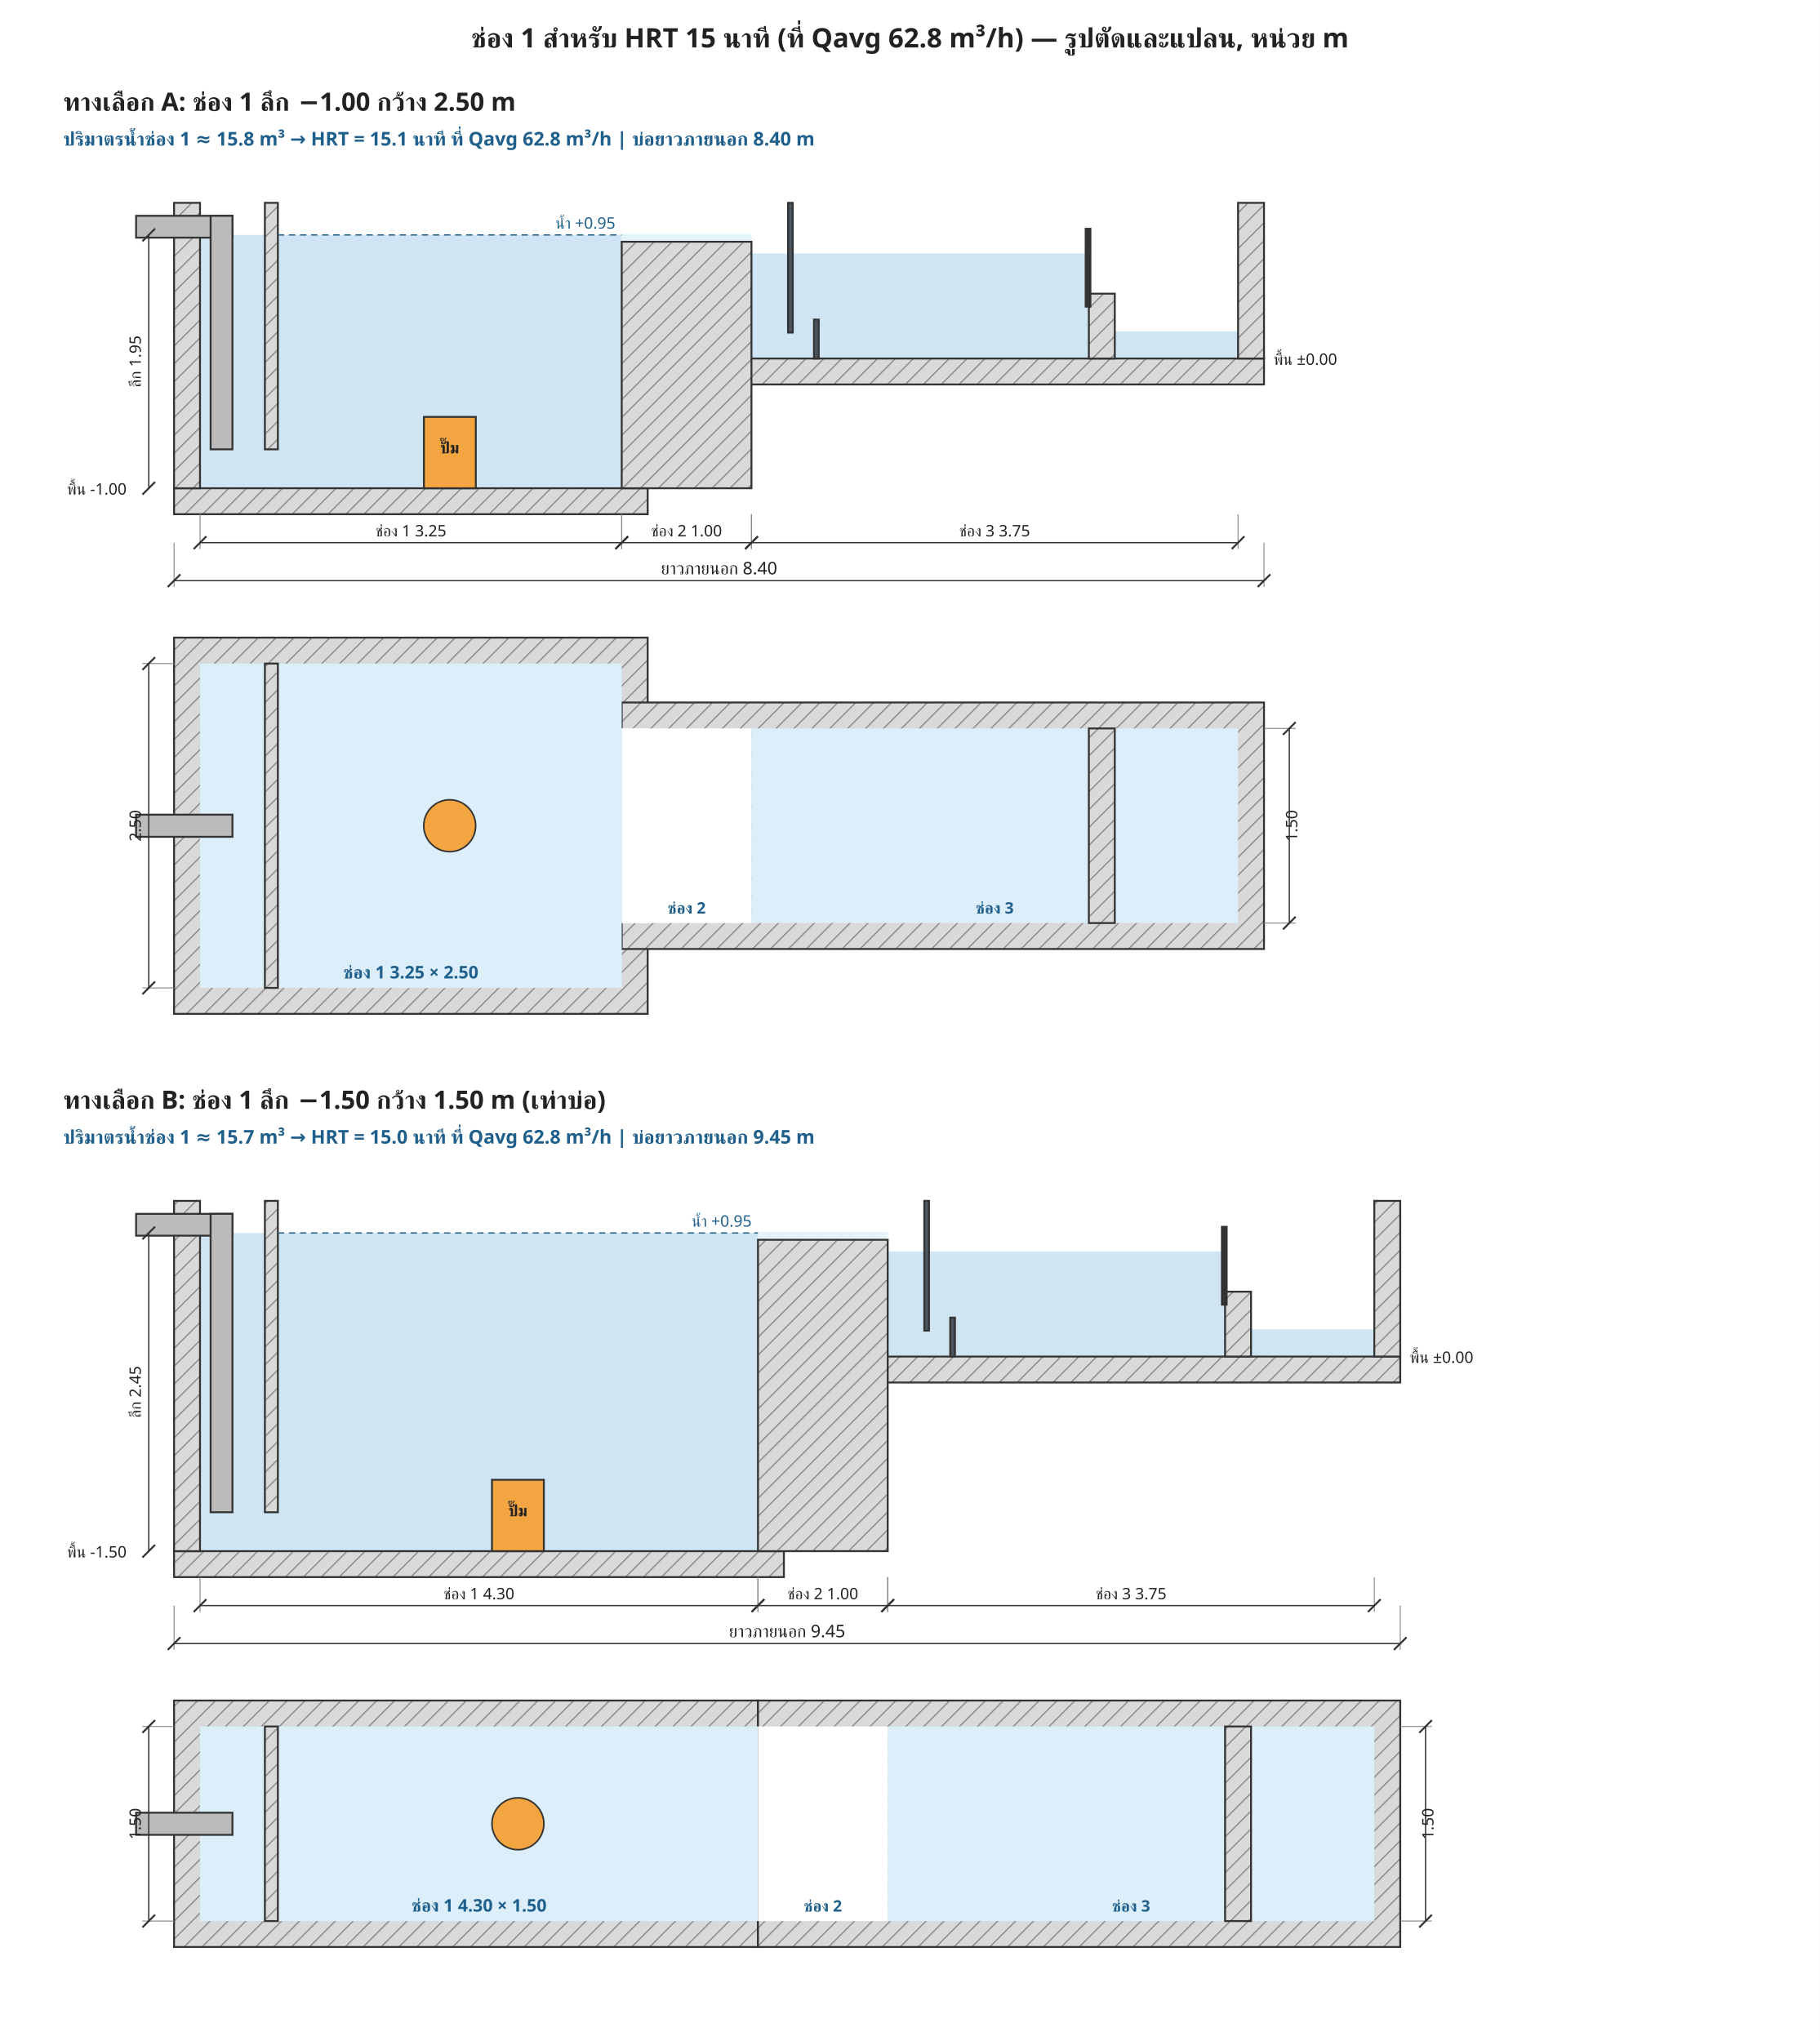
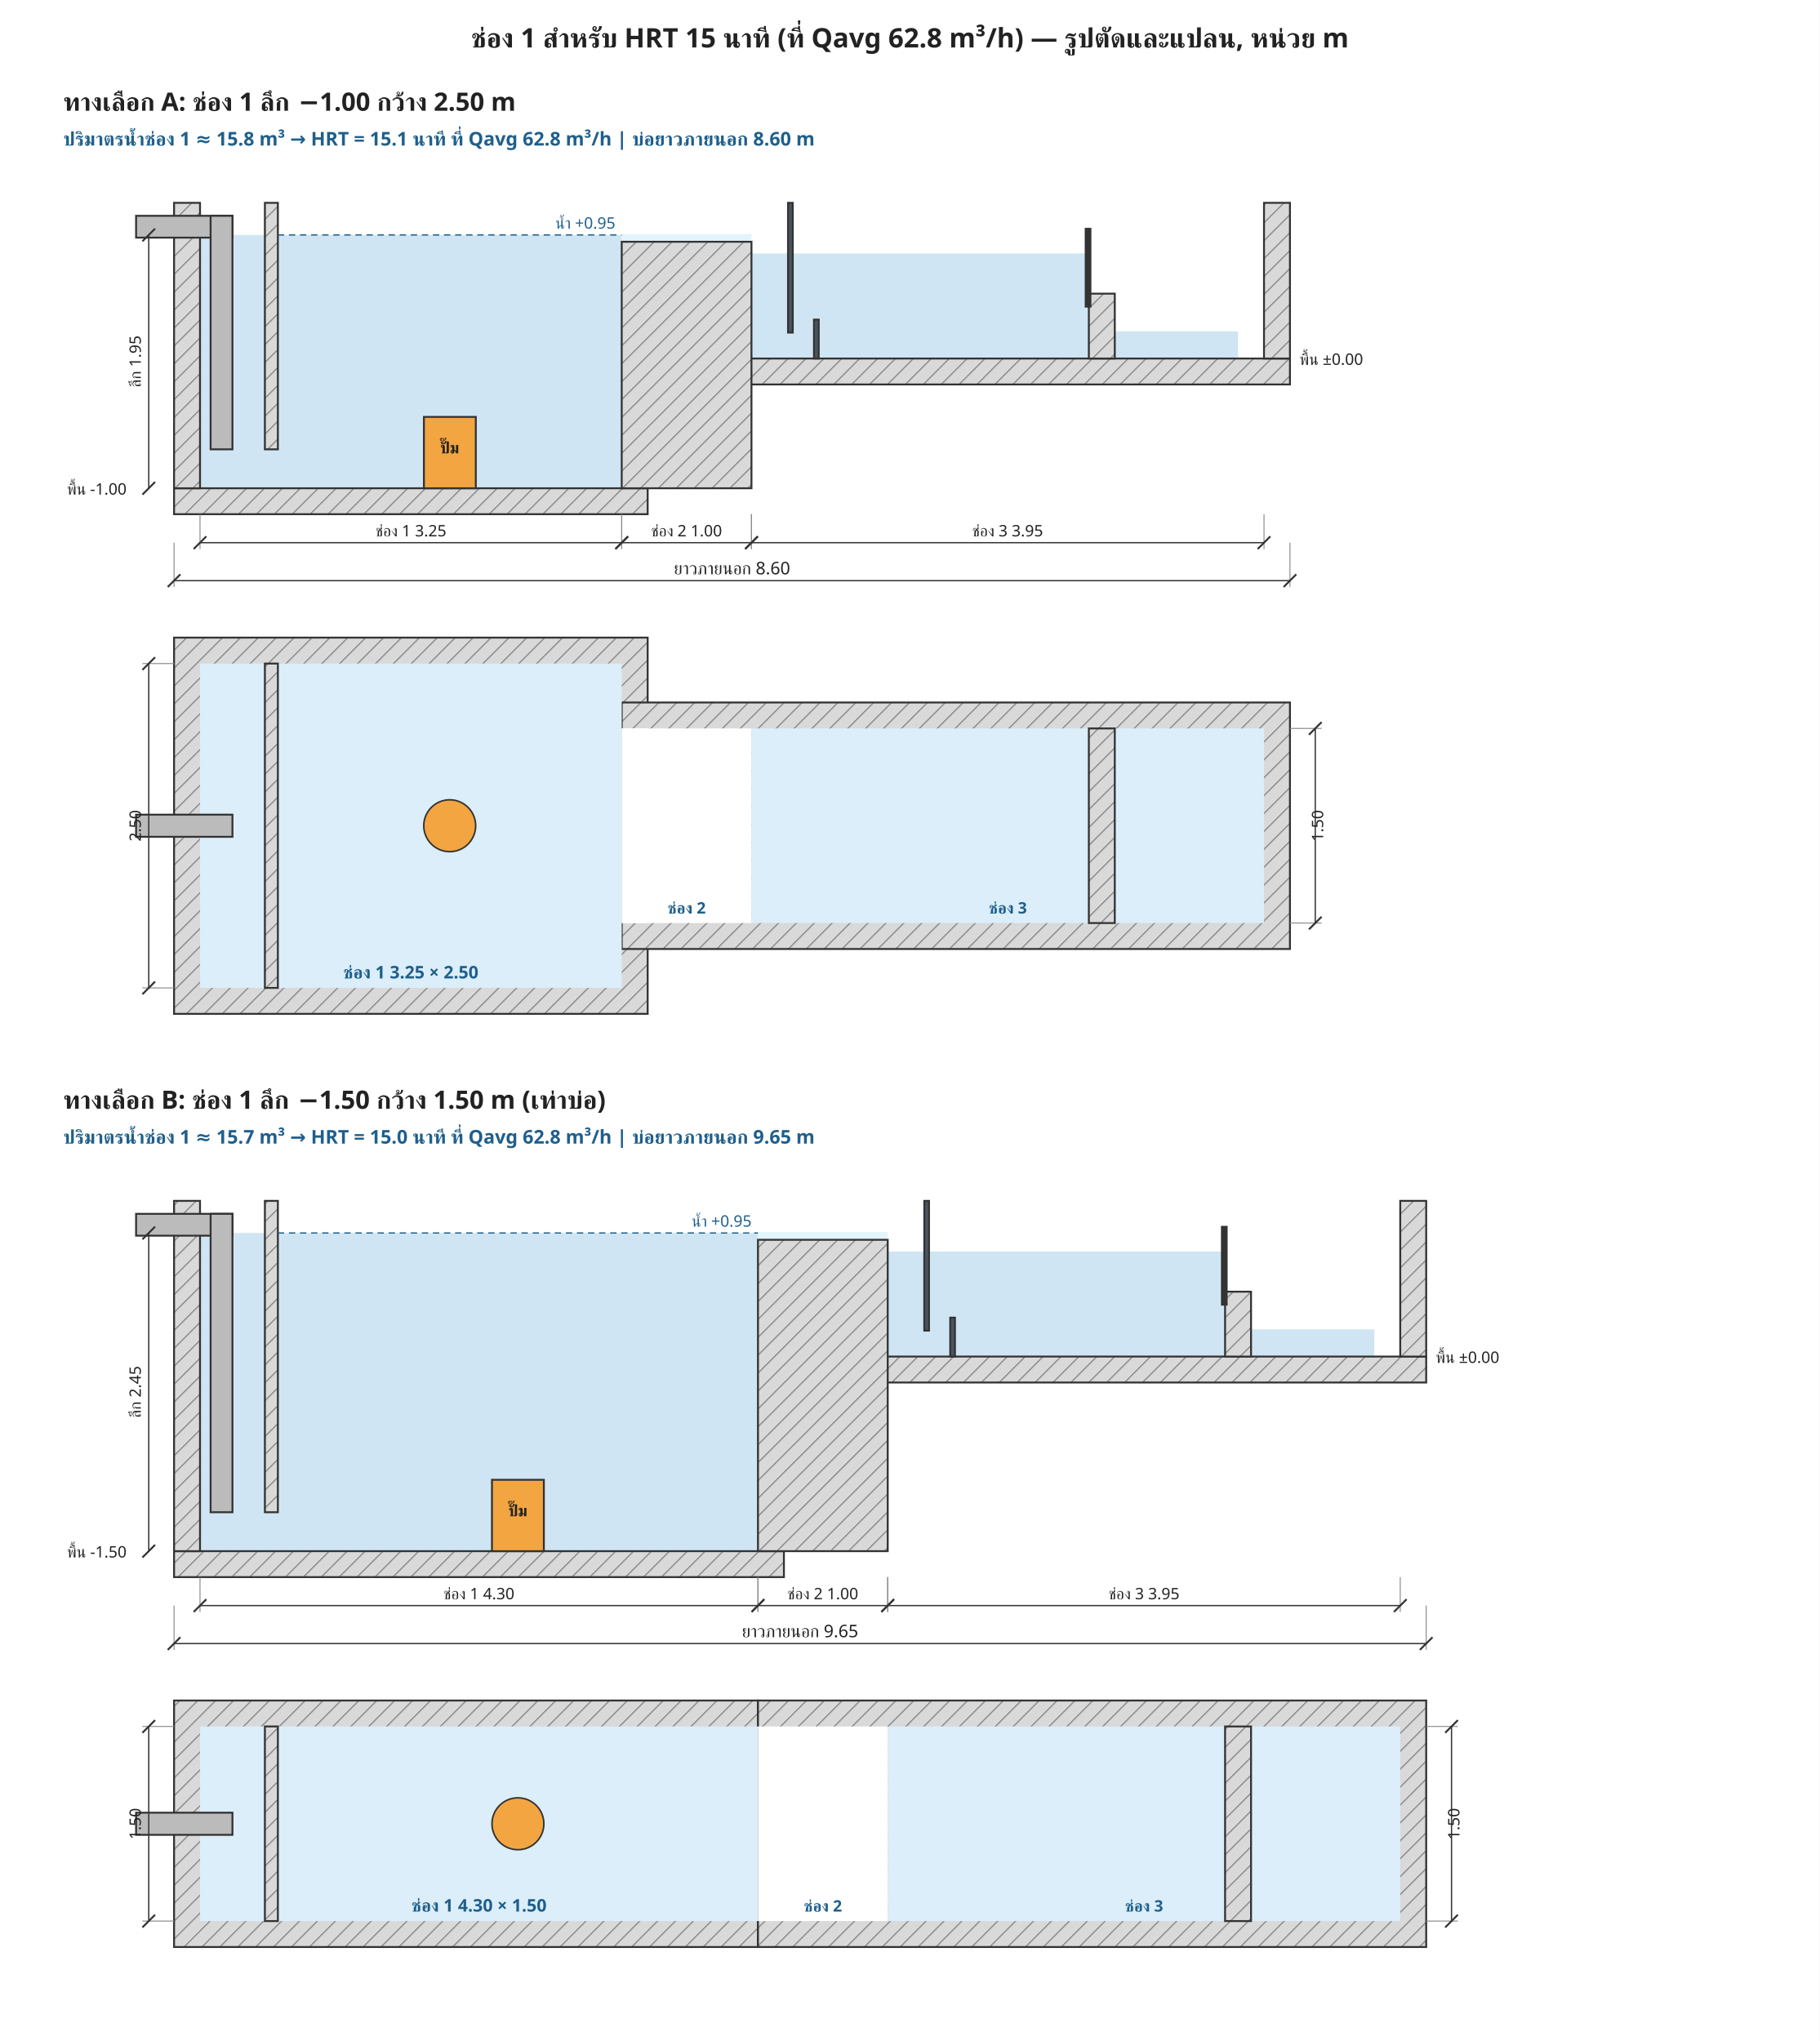
<svg xmlns="http://www.w3.org/2000/svg" viewBox="0 0 1150 1290" width="1150" height="1290" font-family="Sarabun, Tahoma, sans-serif">
  <defs>
    <pattern id="rc" width="8" height="8" patternUnits="userSpaceOnUse" patternTransform="rotate(45)">
      <rect width="8" height="8" fill="#d9d9d9" />
      <line x1="0" y1="0" x2="0" y2="8" stroke="#888" stroke-width="1.5" />
    </pattern>
    <marker id="a" viewBox="0 0 10 10" refX="5" refY="5" markerWidth="6" markerHeight="6" orient="auto-start-reverse">
      <path d="M0,0 L10,5 L0,10 z" fill="#333" />
    </marker>
  </defs>
  <rect width="1150" height="1290" fill="white" />
  <text x="575.0" y="30.0" font-size="17" text-anchor="middle" fill="#222" font-weight="bold">ช่อง 1 สำหรับ HRT 15 นาที (ที่ Qavg 62.8 m³/h) — รูปตัดและแปลน, หน่วย m</text>
  <text x="40.0" y="70.0" font-size="16" text-anchor="start" fill="#222" font-weight="bold">ทางเลือก A: ช่อง 1 ลึก −1.00 กว้าง 2.50 m</text>
-   <text x="40.0" y="92.0" font-size="12" text-anchor="start" fill="#1f5f8b" font-weight="bold">ปริมาตรน้ำช่อง 1 ≈ 15.8 m³  →  HRT = 15.1 นาที ที่ Qavg 62.8 m³/h  |  บ่อยาวภายนอก 8.40 m</text>
+   <text x="40.0" y="92.0" font-size="12" text-anchor="start" fill="#1f5f8b" font-weight="bold">ปริมาตรน้ำช่อง 1 ≈ 15.8 m³  →  HRT = 15.1 นาที ที่ Qavg 62.8 m³/h  |  บ่อยาวภายนอก 8.60 m</text>
  <rect x="126.4" y="148.5" width="266.5" height="160.1" fill="#cfe5f3" stroke="none" stroke-width="1.2" />
  <rect x="392.9" y="147.9" width="82.0" height="4.9" fill="#e3f4fb" stroke="none" stroke-width="1.2" />
  <rect x="474.9" y="160.2" width="213.2" height="66.4" fill="#cfe5f3" stroke="none" stroke-width="1.2" />
  <rect x="704.5" y="209.4" width="77.9" height="17.2" fill="#cfe5f3" stroke="none" stroke-width="1.2" />
  <rect x="110.0" y="308.6" width="299.3" height="16.4" fill="url(#rc)" stroke="#333" stroke-width="1.2" />
-   <rect x="409.3" y="226.6" width="389.5" height="16.4" fill="url(#rc)" stroke="#333" stroke-width="1.2" />
+   <rect x="409.3" y="226.6" width="405.9" height="16.4" fill="url(#rc)" stroke="#333" stroke-width="1.2" />
  <rect x="392.9" y="152.8" width="82.0" height="155.8" fill="url(#rc)" stroke="#333" stroke-width="1.2" />
  <rect x="110.0" y="128.2" width="16.4" height="180.4" fill="url(#rc)" stroke="#333" stroke-width="1.2" />
-   <rect x="782.4" y="128.2" width="16.4" height="98.4" fill="url(#rc)" stroke="#333" stroke-width="1.2" />
+   <rect x="798.8" y="128.2" width="16.4" height="98.4" fill="url(#rc)" stroke="#333" stroke-width="1.2" />
  <rect x="167.4" y="128.2" width="8.2" height="155.8" fill="url(#rc)" stroke="#333" stroke-width="1.2" />
  <rect x="688.1" y="185.6" width="16.4" height="41.0" fill="url(#rc)" stroke="#333" stroke-width="1.2" />
  <rect x="686.1" y="144.6" width="3.0" height="49.2" fill="#333" stroke="#333" stroke-width="1.2" />
  <rect x="498.0" y="128.2" width="3.0" height="82.0" fill="#4a5560" stroke="#333" stroke-width="1.2" />
  <rect x="514.4" y="202.0" width="3.0" height="24.6" fill="#4a5560" stroke="#333" stroke-width="1.2" />
  <rect x="86.0" y="136.4" width="60.9" height="13.8" fill="#bbb" stroke="#333" stroke-width="1.2" />
  <rect x="133.1" y="136.4" width="13.8" height="147.6" fill="#bbb" stroke="#333" stroke-width="1.2" />
  <rect x="267.9" y="263.5" width="32.8" height="45.1" fill="#f2a541" stroke="#333" stroke-width="1.2" />
  <line x1="175.6" y1="148.5" x2="392.9" y2="148.5" stroke="#1f5f8b" stroke-width="0.8" stroke-dasharray="4 3" />
  <text x="388.9" y="144.5" font-size="10" text-anchor="end" fill="#1f5f8b" font-weight="normal">น้ำ +0.95</text>
  <text x="284.2" y="286.5" font-size="10" text-anchor="middle" fill="#222" font-weight="bold">ปั๊ม</text>
  <line x1="94.0" y1="148.5" x2="94.0" y2="308.6" stroke="#333" stroke-width="0.8" />
  <line x1="90.0" y1="152.5" x2="98.0" y2="144.5" stroke="#333" stroke-width="1.2" />
  <line x1="90.0" y1="312.6" x2="98.0" y2="304.6" stroke="#333" stroke-width="1.2" />
  <text x="89.0" y="228.5" font-size="10" text-anchor="middle" fill="#222" transform="rotate(-90 89.0 228.5)">ลึก 1.95</text>
  <text x="80.0" y="312.6" font-size="10" text-anchor="end" fill="#222" font-weight="normal">พื้น -1.00</text>
-   <text x="804.8" y="230.6" font-size="10" text-anchor="start" fill="#222" font-weight="normal">พื้น ±0.00</text>
+   <text x="821.2" y="230.6" font-size="10" text-anchor="start" fill="#222" font-weight="normal">พื้น ±0.00</text>
  <line x1="126.4" y1="325.0" x2="126.4" y2="347.0" stroke="#888" stroke-width="0.6" />
  <line x1="392.9" y1="325.0" x2="392.9" y2="347.0" stroke="#888" stroke-width="0.6" />
  <line x1="126.4" y1="343.0" x2="392.9" y2="343.0" stroke="#333" stroke-width="0.8" />
  <line x1="122.4" y1="347.0" x2="130.4" y2="339.0" stroke="#333" stroke-width="1.2" />
  <line x1="388.9" y1="347.0" x2="396.9" y2="339.0" stroke="#333" stroke-width="1.2" />
  <text x="259.7" y="339.0" font-size="10" text-anchor="middle" fill="#222" font-weight="normal">ช่อง 1  3.25</text>
  <line x1="392.9" y1="325.0" x2="392.9" y2="347.0" stroke="#888" stroke-width="0.6" />
  <line x1="474.9" y1="325.0" x2="474.9" y2="347.0" stroke="#888" stroke-width="0.6" />
  <line x1="392.9" y1="343.0" x2="474.9" y2="343.0" stroke="#333" stroke-width="0.8" />
  <line x1="388.9" y1="347.0" x2="396.9" y2="339.0" stroke="#333" stroke-width="1.2" />
  <line x1="470.9" y1="347.0" x2="478.9" y2="339.0" stroke="#333" stroke-width="1.2" />
  <text x="433.9" y="339.0" font-size="10" text-anchor="middle" fill="#222" font-weight="normal">ช่อง 2  1.00</text>
  <line x1="474.9" y1="325.0" x2="474.9" y2="347.0" stroke="#888" stroke-width="0.6" />
-   <line x1="782.4" y1="325.0" x2="782.4" y2="347.0" stroke="#888" stroke-width="0.6" />
-   <line x1="474.9" y1="343.0" x2="782.4" y2="343.0" stroke="#333" stroke-width="0.8" />
+   <line x1="798.8" y1="325.0" x2="798.8" y2="347.0" stroke="#888" stroke-width="0.6" />
+   <line x1="474.9" y1="343.0" x2="798.8" y2="343.0" stroke="#333" stroke-width="0.8" />
  <line x1="470.9" y1="347.0" x2="478.9" y2="339.0" stroke="#333" stroke-width="1.2" />
-   <line x1="778.4" y1="347.0" x2="786.4" y2="339.0" stroke="#333" stroke-width="1.2" />
-   <text x="628.6" y="339.0" font-size="10" text-anchor="middle" fill="#222" font-weight="normal">ช่อง 3  3.75</text>
+   <line x1="794.8" y1="347.0" x2="802.8" y2="339.0" stroke="#333" stroke-width="1.2" />
+   <text x="636.8" y="339.0" font-size="10" text-anchor="middle" fill="#222" font-weight="normal">ช่อง 3  3.95</text>
  <line x1="110.0" y1="343.0" x2="110.0" y2="371.0" stroke="#888" stroke-width="0.6" />
-   <line x1="798.8" y1="343.0" x2="798.8" y2="371.0" stroke="#888" stroke-width="0.6" />
-   <line x1="110.0" y1="367.0" x2="798.8" y2="367.0" stroke="#333" stroke-width="0.8" />
+   <line x1="815.2" y1="343.0" x2="815.2" y2="371.0" stroke="#888" stroke-width="0.6" />
+   <line x1="110.0" y1="367.0" x2="815.2" y2="367.0" stroke="#333" stroke-width="0.8" />
  <line x1="106.0" y1="371.0" x2="114.0" y2="363.0" stroke="#333" stroke-width="1.2" />
-   <line x1="794.8" y1="371.0" x2="802.8" y2="363.0" stroke="#333" stroke-width="1.2" />
-   <text x="454.4" y="363.0" font-size="11" text-anchor="middle" fill="#222" font-weight="normal">ยาวภายนอก 8.40</text>
+   <line x1="811.2" y1="371.0" x2="819.2" y2="363.0" stroke="#333" stroke-width="1.2" />
+   <text x="462.6" y="363.0" font-size="11" text-anchor="middle" fill="#222" font-weight="normal">ยาวภายนอก 8.60</text>
  <rect x="110.0" y="403.0" width="299.3" height="237.8" fill="url(#rc)" stroke="#333" stroke-width="1.2" />
-   <rect x="392.9" y="444.0" width="405.9" height="155.8" fill="url(#rc)" stroke="#333" stroke-width="1.2" />
+   <rect x="392.9" y="444.0" width="422.3" height="155.8" fill="url(#rc)" stroke="#333" stroke-width="1.2" />
  <rect x="126.4" y="419.4" width="266.5" height="205.0" fill="#dbeefa" stroke="none" stroke-width="1.2" />
  <rect x="392.9" y="460.4" width="82.0" height="123.0" fill="#ffffff" stroke="none" stroke-width="1.2" />
  <rect x="474.9" y="460.4" width="213.2" height="123.0" fill="#dbeefa" stroke="none" stroke-width="1.2" />
-   <rect x="704.5" y="460.4" width="77.9" height="123.0" fill="#dbeefa" stroke="none" stroke-width="1.2" />
+   <rect x="704.5" y="460.4" width="94.3" height="123.0" fill="#dbeefa" stroke="none" stroke-width="1.2" />
  <rect x="392.9" y="460.4" width="16.4" height="123.0" fill="#ffffff" stroke="none" stroke-width="1.2" />
  <rect x="167.4" y="419.4" width="8.2" height="205.0" fill="url(#rc)" stroke="#333" stroke-width="1.2" />
  <rect x="688.1" y="460.4" width="16.4" height="123.0" fill="url(#rc)" stroke="#333" stroke-width="1.2" />
  <circle cx="284.2" cy="521.9" r="16.4" fill="#f2a541" stroke="#333" />
  <rect x="86.0" y="514.9" width="60.9" height="14.0" fill="#bbb" stroke="#333" stroke-width="1.2" />
  <text x="259.6" y="618.4" font-size="11" text-anchor="middle" fill="#1f5f8b" font-weight="bold">ช่อง 1  3.25 × 2.50</text>
  <text x="433.9" y="577.4" font-size="10" text-anchor="middle" fill="#1f5f8b" font-weight="bold">ช่อง 2</text>
-   <text x="628.6" y="577.4" font-size="10" text-anchor="middle" fill="#1f5f8b" font-weight="bold">ช่อง 3</text>
+   <text x="636.9" y="577.4" font-size="10" text-anchor="middle" fill="#1f5f8b" font-weight="bold">ช่อง 3</text>
  <line x1="110.0" y1="419.4" x2="90.0" y2="419.4" stroke="#888" stroke-width="0.6" />
  <line x1="110.0" y1="624.4" x2="90.0" y2="624.4" stroke="#888" stroke-width="0.6" />
  <line x1="94.0" y1="419.4" x2="94.0" y2="624.4" stroke="#333" stroke-width="0.8" />
  <line x1="90.0" y1="423.4" x2="98.0" y2="415.4" stroke="#333" stroke-width="1.2" />
  <line x1="90.0" y1="628.4" x2="98.0" y2="620.4" stroke="#333" stroke-width="1.2" />
  <text x="89.0" y="521.9" font-size="10" text-anchor="middle" fill="#222" transform="rotate(-90 89.0 521.9)">2.50</text>
-   <line x1="798.8" y1="460.4" x2="818.8" y2="460.4" stroke="#888" stroke-width="0.6" />
-   <line x1="798.8" y1="583.4" x2="818.8" y2="583.4" stroke="#888" stroke-width="0.6" />
-   <line x1="814.8" y1="460.4" x2="814.8" y2="583.4" stroke="#333" stroke-width="0.8" />
-   <line x1="810.8" y1="464.4" x2="818.8" y2="456.4" stroke="#333" stroke-width="1.2" />
-   <line x1="810.8" y1="587.4" x2="818.8" y2="579.4" stroke="#333" stroke-width="1.2" />
-   <text x="819.8" y="521.9" font-size="10" text-anchor="middle" fill="#222" transform="rotate(-90 819.8 521.9)">1.50</text>
+   <line x1="815.2" y1="460.4" x2="835.2" y2="460.4" stroke="#888" stroke-width="0.6" />
+   <line x1="815.2" y1="583.4" x2="835.2" y2="583.4" stroke="#888" stroke-width="0.6" />
+   <line x1="831.2" y1="460.4" x2="831.2" y2="583.4" stroke="#333" stroke-width="0.8" />
+   <line x1="827.2" y1="464.4" x2="835.2" y2="456.4" stroke="#333" stroke-width="1.2" />
+   <line x1="827.2" y1="587.4" x2="835.2" y2="579.4" stroke="#333" stroke-width="1.2" />
+   <text x="836.2" y="521.9" font-size="10" text-anchor="middle" fill="#222" transform="rotate(-90 836.2 521.9)">1.50</text>
  <text x="40.0" y="700.8" font-size="16" text-anchor="start" fill="#222" font-weight="bold">ทางเลือก B: ช่อง 1 ลึก −1.50 กว้าง 1.50 m (เท่าบ่อ)</text>
-   <text x="40.0" y="722.8" font-size="12" text-anchor="start" fill="#1f5f8b" font-weight="bold">ปริมาตรน้ำช่อง 1 ≈ 15.7 m³  →  HRT = 15.0 นาที ที่ Qavg 62.8 m³/h  |  บ่อยาวภายนอก 9.45 m</text>
+   <text x="40.0" y="722.8" font-size="12" text-anchor="start" fill="#1f5f8b" font-weight="bold">ปริมาตรน้ำช่อง 1 ≈ 15.7 m³  →  HRT = 15.0 นาที ที่ Qavg 62.8 m³/h  |  บ่อยาวภายนอก 9.65 m</text>
  <rect x="126.4" y="779.3" width="352.6" height="201.1" fill="#cfe5f3" stroke="none" stroke-width="1.2" />
  <rect x="479.0" y="778.7" width="82.0" height="4.9" fill="#e3f4fb" stroke="none" stroke-width="1.2" />
  <rect x="561.0" y="791.0" width="213.2" height="66.4" fill="#cfe5f3" stroke="none" stroke-width="1.2" />
  <rect x="790.6" y="840.2" width="77.9" height="17.2" fill="#cfe5f3" stroke="none" stroke-width="1.2" />
  <rect x="110.0" y="980.4" width="385.4" height="16.4" fill="url(#rc)" stroke="#333" stroke-width="1.2" />
-   <rect x="495.4" y="857.4" width="389.5" height="16.4" fill="url(#rc)" stroke="#333" stroke-width="1.2" />
+   <rect x="495.4" y="857.4" width="405.9" height="16.4" fill="url(#rc)" stroke="#333" stroke-width="1.2" />
  <rect x="479.0" y="783.6" width="82.0" height="196.8" fill="url(#rc)" stroke="#333" stroke-width="1.2" />
  <rect x="110.0" y="759.0" width="16.4" height="221.4" fill="url(#rc)" stroke="#333" stroke-width="1.2" />
-   <rect x="868.5" y="759.0" width="16.4" height="98.4" fill="url(#rc)" stroke="#333" stroke-width="1.2" />
+   <rect x="884.9" y="759.0" width="16.4" height="98.4" fill="url(#rc)" stroke="#333" stroke-width="1.2" />
  <rect x="167.4" y="759.0" width="8.2" height="196.8" fill="url(#rc)" stroke="#333" stroke-width="1.2" />
  <rect x="774.2" y="816.4" width="16.4" height="41.0" fill="url(#rc)" stroke="#333" stroke-width="1.2" />
  <rect x="772.2" y="775.4" width="3.0" height="49.2" fill="#333" stroke="#333" stroke-width="1.2" />
  <rect x="584.1" y="759.0" width="3.0" height="82.0" fill="#4a5560" stroke="#333" stroke-width="1.2" />
  <rect x="600.5" y="832.8" width="3.0" height="24.6" fill="#4a5560" stroke="#333" stroke-width="1.2" />
  <rect x="86.0" y="767.2" width="60.9" height="13.8" fill="#bbb" stroke="#333" stroke-width="1.2" />
  <rect x="133.1" y="767.2" width="13.8" height="188.6" fill="#bbb" stroke="#333" stroke-width="1.2" />
  <rect x="310.9" y="935.3" width="32.8" height="45.1" fill="#f2a541" stroke="#333" stroke-width="1.2" />
  <line x1="175.6" y1="779.3" x2="479.0" y2="779.3" stroke="#1f5f8b" stroke-width="0.8" stroke-dasharray="4 3" />
  <text x="475.0" y="775.3" font-size="10" text-anchor="end" fill="#1f5f8b" font-weight="normal">น้ำ +0.95</text>
  <text x="327.3" y="958.3" font-size="10" text-anchor="middle" fill="#222" font-weight="bold">ปั๊ม</text>
  <line x1="94.0" y1="779.3" x2="94.0" y2="980.4" stroke="#333" stroke-width="0.8" />
  <line x1="90.0" y1="783.3" x2="98.0" y2="775.3" stroke="#333" stroke-width="1.2" />
  <line x1="90.0" y1="984.4" x2="98.0" y2="976.4" stroke="#333" stroke-width="1.2" />
  <text x="89.0" y="879.8" font-size="10" text-anchor="middle" fill="#222" transform="rotate(-90 89.0 879.8)">ลึก 2.45</text>
  <text x="80.0" y="984.4" font-size="10" text-anchor="end" fill="#222" font-weight="normal">พื้น -1.50</text>
-   <text x="890.9" y="861.4" font-size="10" text-anchor="start" fill="#222" font-weight="normal">พื้น ±0.00</text>
+   <text x="907.3" y="861.4" font-size="10" text-anchor="start" fill="#222" font-weight="normal">พื้น ±0.00</text>
  <line x1="126.4" y1="996.8" x2="126.4" y2="1018.8" stroke="#888" stroke-width="0.6" />
  <line x1="479.0" y1="996.8" x2="479.0" y2="1018.8" stroke="#888" stroke-width="0.6" />
  <line x1="126.4" y1="1014.8" x2="479.0" y2="1014.8" stroke="#333" stroke-width="0.8" />
  <line x1="122.4" y1="1018.8" x2="130.4" y2="1010.8" stroke="#333" stroke-width="1.2" />
  <line x1="475.0" y1="1018.8" x2="483.0" y2="1010.8" stroke="#333" stroke-width="1.2" />
  <text x="302.7" y="1010.8" font-size="10" text-anchor="middle" fill="#222" font-weight="normal">ช่อง 1  4.30</text>
  <line x1="479.0" y1="996.8" x2="479.0" y2="1018.8" stroke="#888" stroke-width="0.6" />
  <line x1="561.0" y1="996.8" x2="561.0" y2="1018.8" stroke="#888" stroke-width="0.6" />
  <line x1="479.0" y1="1014.8" x2="561.0" y2="1014.8" stroke="#333" stroke-width="0.8" />
  <line x1="475.0" y1="1018.8" x2="483.0" y2="1010.8" stroke="#333" stroke-width="1.2" />
  <line x1="557.0" y1="1018.8" x2="565.0" y2="1010.8" stroke="#333" stroke-width="1.2" />
  <text x="520.0" y="1010.8" font-size="10" text-anchor="middle" fill="#222" font-weight="normal">ช่อง 2  1.00</text>
  <line x1="561.0" y1="996.8" x2="561.0" y2="1018.8" stroke="#888" stroke-width="0.6" />
-   <line x1="868.5" y1="996.8" x2="868.5" y2="1018.8" stroke="#888" stroke-width="0.6" />
-   <line x1="561.0" y1="1014.8" x2="868.5" y2="1014.8" stroke="#333" stroke-width="0.8" />
+   <line x1="884.9" y1="996.8" x2="884.9" y2="1018.8" stroke="#888" stroke-width="0.6" />
+   <line x1="561.0" y1="1014.8" x2="884.9" y2="1014.8" stroke="#333" stroke-width="0.8" />
  <line x1="557.0" y1="1018.8" x2="565.0" y2="1010.8" stroke="#333" stroke-width="1.2" />
-   <line x1="864.5" y1="1018.8" x2="872.5" y2="1010.8" stroke="#333" stroke-width="1.2" />
-   <text x="714.8" y="1010.8" font-size="10" text-anchor="middle" fill="#222" font-weight="normal">ช่อง 3  3.75</text>
+   <line x1="880.9" y1="1018.8" x2="888.9" y2="1010.8" stroke="#333" stroke-width="1.2" />
+   <text x="723.0" y="1010.8" font-size="10" text-anchor="middle" fill="#222" font-weight="normal">ช่อง 3  3.95</text>
  <line x1="110.0" y1="1014.8" x2="110.0" y2="1042.8" stroke="#888" stroke-width="0.6" />
-   <line x1="884.9" y1="1014.8" x2="884.9" y2="1042.8" stroke="#888" stroke-width="0.6" />
-   <line x1="110.0" y1="1038.8" x2="884.9" y2="1038.8" stroke="#333" stroke-width="0.8" />
+   <line x1="901.3" y1="1014.8" x2="901.3" y2="1042.8" stroke="#888" stroke-width="0.6" />
+   <line x1="110.0" y1="1038.8" x2="901.3" y2="1038.8" stroke="#333" stroke-width="0.8" />
  <line x1="106.0" y1="1042.8" x2="114.0" y2="1034.8" stroke="#333" stroke-width="1.2" />
-   <line x1="880.9" y1="1042.8" x2="888.9" y2="1034.8" stroke="#333" stroke-width="1.2" />
-   <text x="497.4" y="1034.8" font-size="11" text-anchor="middle" fill="#222" font-weight="normal">ยาวภายนอก 9.45</text>
+   <line x1="897.3" y1="1042.8" x2="905.3" y2="1034.8" stroke="#333" stroke-width="1.2" />
+   <text x="505.6" y="1034.8" font-size="11" text-anchor="middle" fill="#222" font-weight="normal">ยาวภายนอก 9.65</text>
  <rect x="110.0" y="1074.8" width="369.0" height="155.8" fill="url(#rc)" stroke="#333" stroke-width="1.2" />
-   <rect x="479.0" y="1074.8" width="405.9" height="155.8" fill="url(#rc)" stroke="#333" stroke-width="1.2" />
+   <rect x="479.0" y="1074.8" width="422.3" height="155.8" fill="url(#rc)" stroke="#333" stroke-width="1.2" />
  <rect x="126.4" y="1091.2" width="352.6" height="123.0" fill="#dbeefa" stroke="none" stroke-width="1.2" />
  <rect x="479.0" y="1091.2" width="82.0" height="123.0" fill="#ffffff" stroke="none" stroke-width="1.2" />
  <rect x="561.0" y="1091.2" width="213.2" height="123.0" fill="#dbeefa" stroke="none" stroke-width="1.2" />
-   <rect x="790.6" y="1091.2" width="77.9" height="123.0" fill="#dbeefa" stroke="none" stroke-width="1.2" />
+   <rect x="790.6" y="1091.2" width="94.3" height="123.0" fill="#dbeefa" stroke="none" stroke-width="1.2" />
  <rect x="167.4" y="1091.2" width="8.2" height="123.0" fill="url(#rc)" stroke="#333" stroke-width="1.2" />
  <rect x="774.2" y="1091.2" width="16.4" height="123.0" fill="url(#rc)" stroke="#333" stroke-width="1.2" />
  <circle cx="327.3" cy="1152.7" r="16.4" fill="#f2a541" stroke="#333" />
  <rect x="86.0" y="1145.7" width="60.9" height="14.0" fill="#bbb" stroke="#333" stroke-width="1.2" />
  <text x="302.7" y="1208.2" font-size="11" text-anchor="middle" fill="#1f5f8b" font-weight="bold">ช่อง 1  4.30 × 1.50</text>
  <text x="520.0" y="1208.2" font-size="10" text-anchor="middle" fill="#1f5f8b" font-weight="bold">ช่อง 2</text>
-   <text x="714.8" y="1208.2" font-size="10" text-anchor="middle" fill="#1f5f8b" font-weight="bold">ช่อง 3</text>
+   <text x="723.0" y="1208.2" font-size="10" text-anchor="middle" fill="#1f5f8b" font-weight="bold">ช่อง 3</text>
  <line x1="110.0" y1="1091.2" x2="90.0" y2="1091.2" stroke="#888" stroke-width="0.6" />
  <line x1="110.0" y1="1214.2" x2="90.0" y2="1214.2" stroke="#888" stroke-width="0.6" />
  <line x1="94.0" y1="1091.2" x2="94.0" y2="1214.2" stroke="#333" stroke-width="0.8" />
  <line x1="90.0" y1="1095.2" x2="98.0" y2="1087.2" stroke="#333" stroke-width="1.2" />
  <line x1="90.0" y1="1218.2" x2="98.0" y2="1210.2" stroke="#333" stroke-width="1.2" />
  <text x="89.0" y="1152.7" font-size="10" text-anchor="middle" fill="#222" transform="rotate(-90 89.0 1152.7)">1.50</text>
-   <line x1="884.9" y1="1091.2" x2="904.9" y2="1091.2" stroke="#888" stroke-width="0.6" />
-   <line x1="884.9" y1="1214.2" x2="904.9" y2="1214.2" stroke="#888" stroke-width="0.6" />
-   <line x1="900.9" y1="1091.2" x2="900.9" y2="1214.2" stroke="#333" stroke-width="0.8" />
-   <line x1="896.9" y1="1095.2" x2="904.9" y2="1087.2" stroke="#333" stroke-width="1.2" />
-   <line x1="896.9" y1="1218.2" x2="904.9" y2="1210.2" stroke="#333" stroke-width="1.2" />
-   <text x="905.9" y="1152.7" font-size="10" text-anchor="middle" fill="#222" transform="rotate(-90 905.9 1152.7)">1.50</text>
+   <line x1="901.3" y1="1091.2" x2="921.3" y2="1091.2" stroke="#888" stroke-width="0.6" />
+   <line x1="901.3" y1="1214.2" x2="921.3" y2="1214.2" stroke="#888" stroke-width="0.6" />
+   <line x1="917.3" y1="1091.2" x2="917.3" y2="1214.2" stroke="#333" stroke-width="0.8" />
+   <line x1="913.3" y1="1095.2" x2="921.3" y2="1087.2" stroke="#333" stroke-width="1.2" />
+   <line x1="913.3" y1="1218.2" x2="921.3" y2="1210.2" stroke="#333" stroke-width="1.2" />
+   <text x="922.3" y="1152.7" font-size="10" text-anchor="middle" fill="#222" transform="rotate(-90 922.3 1152.7)">1.50</text>
</svg>
